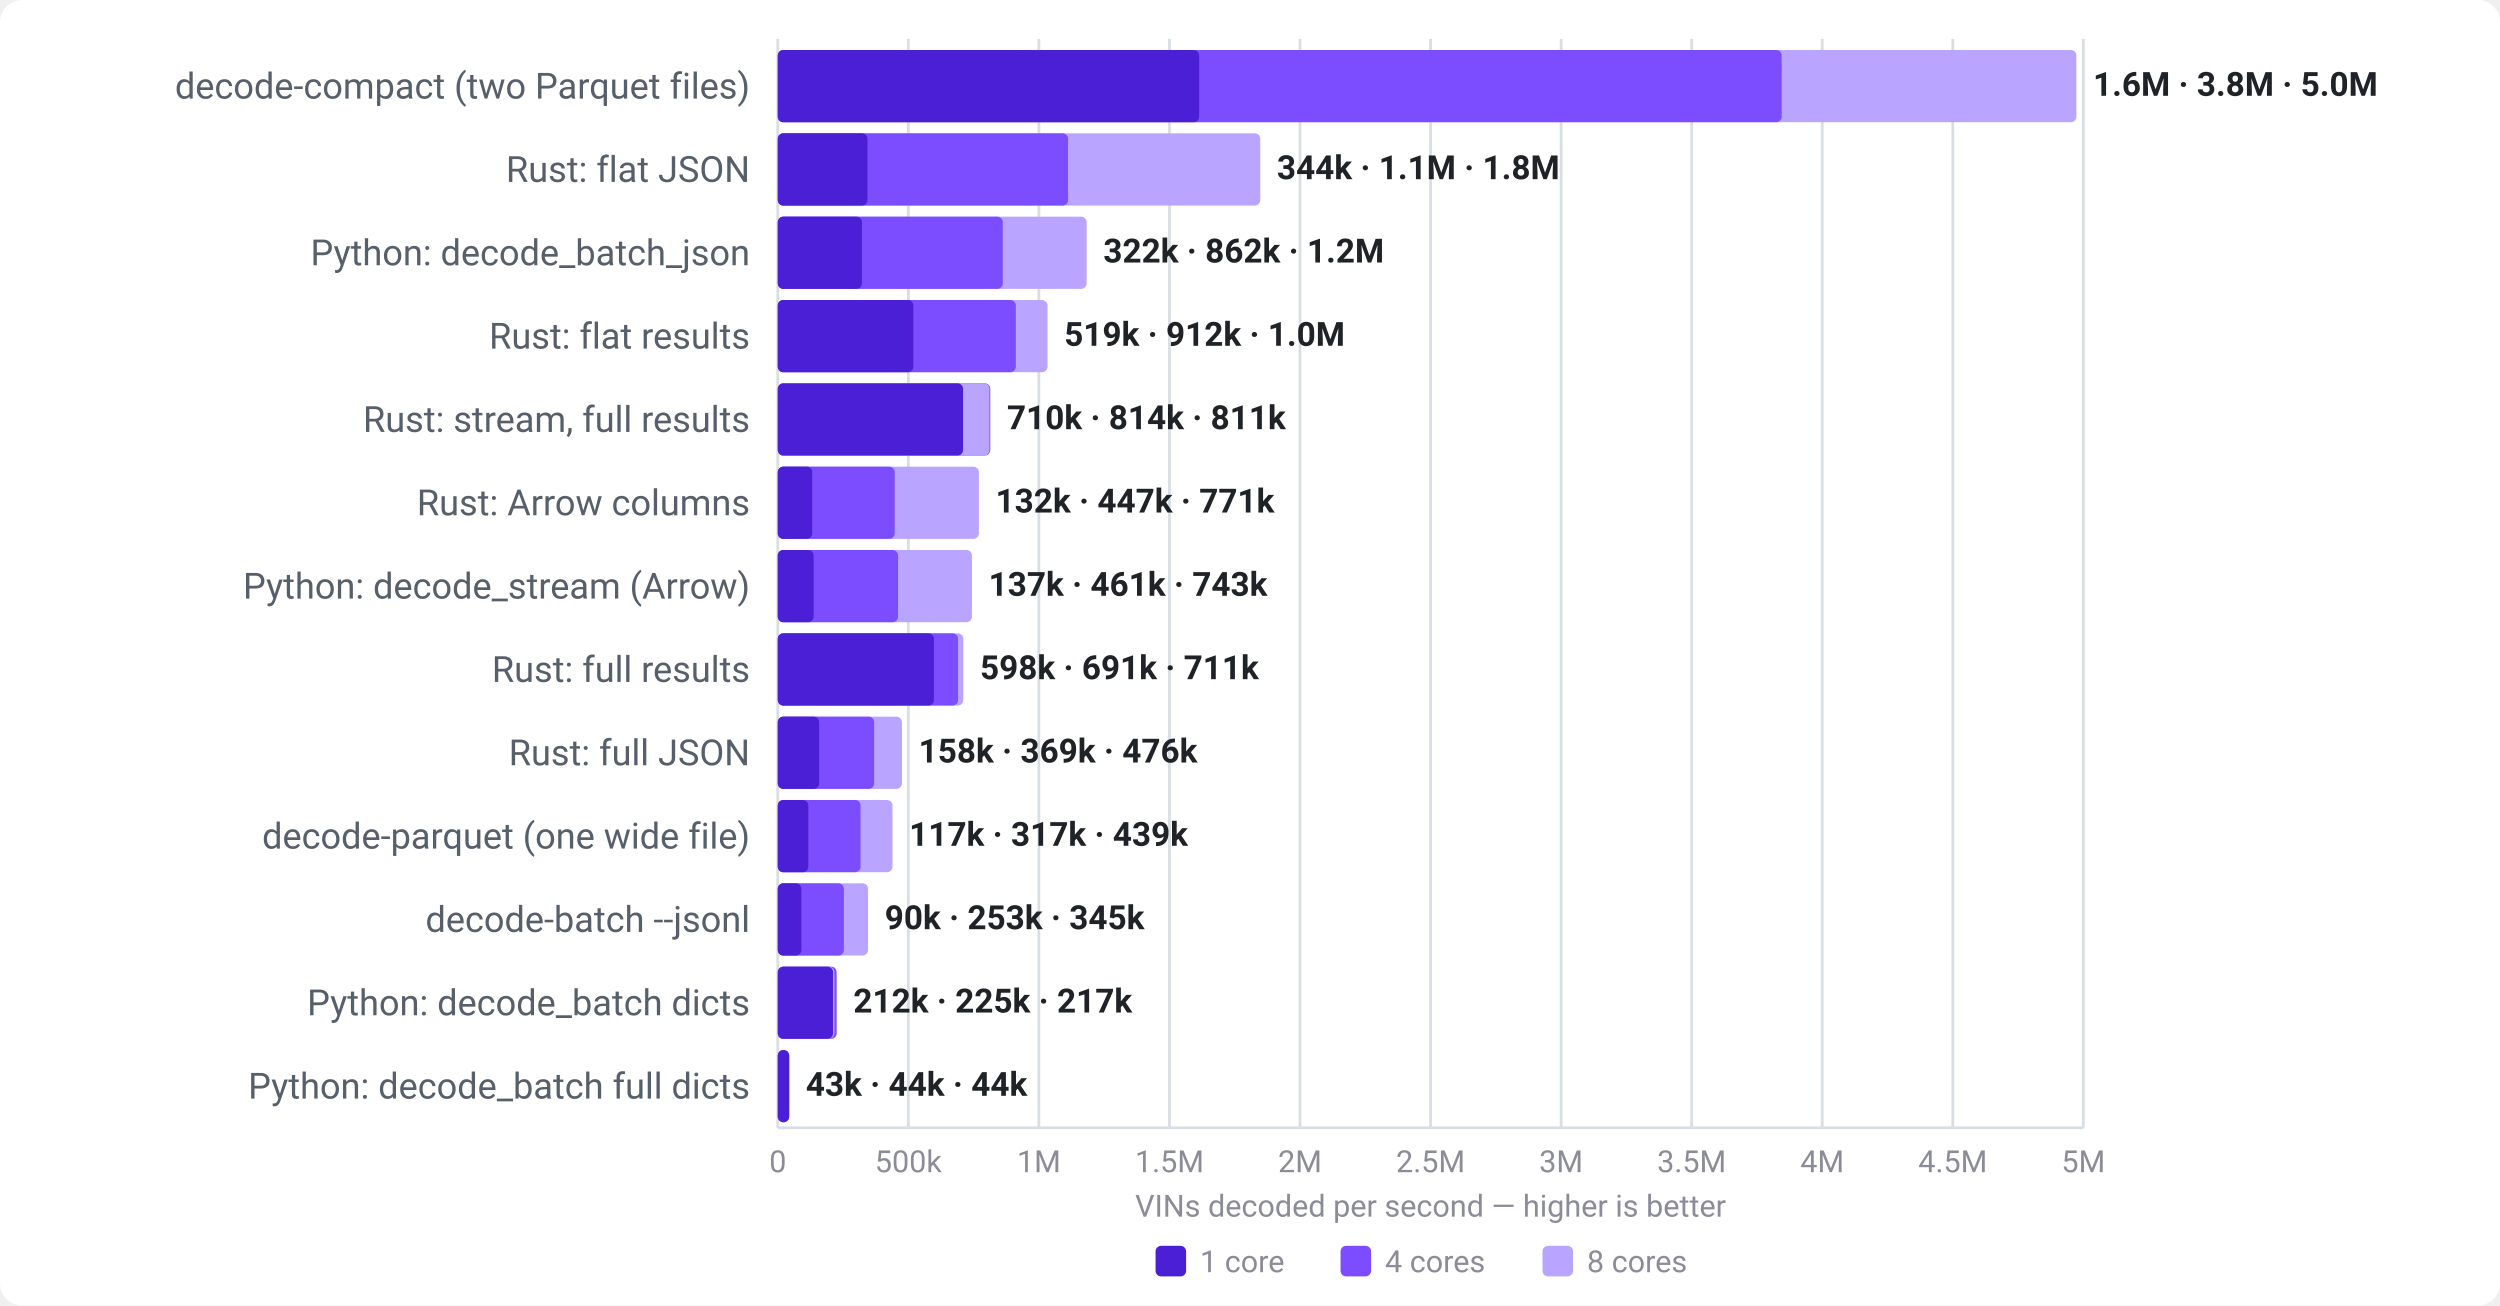
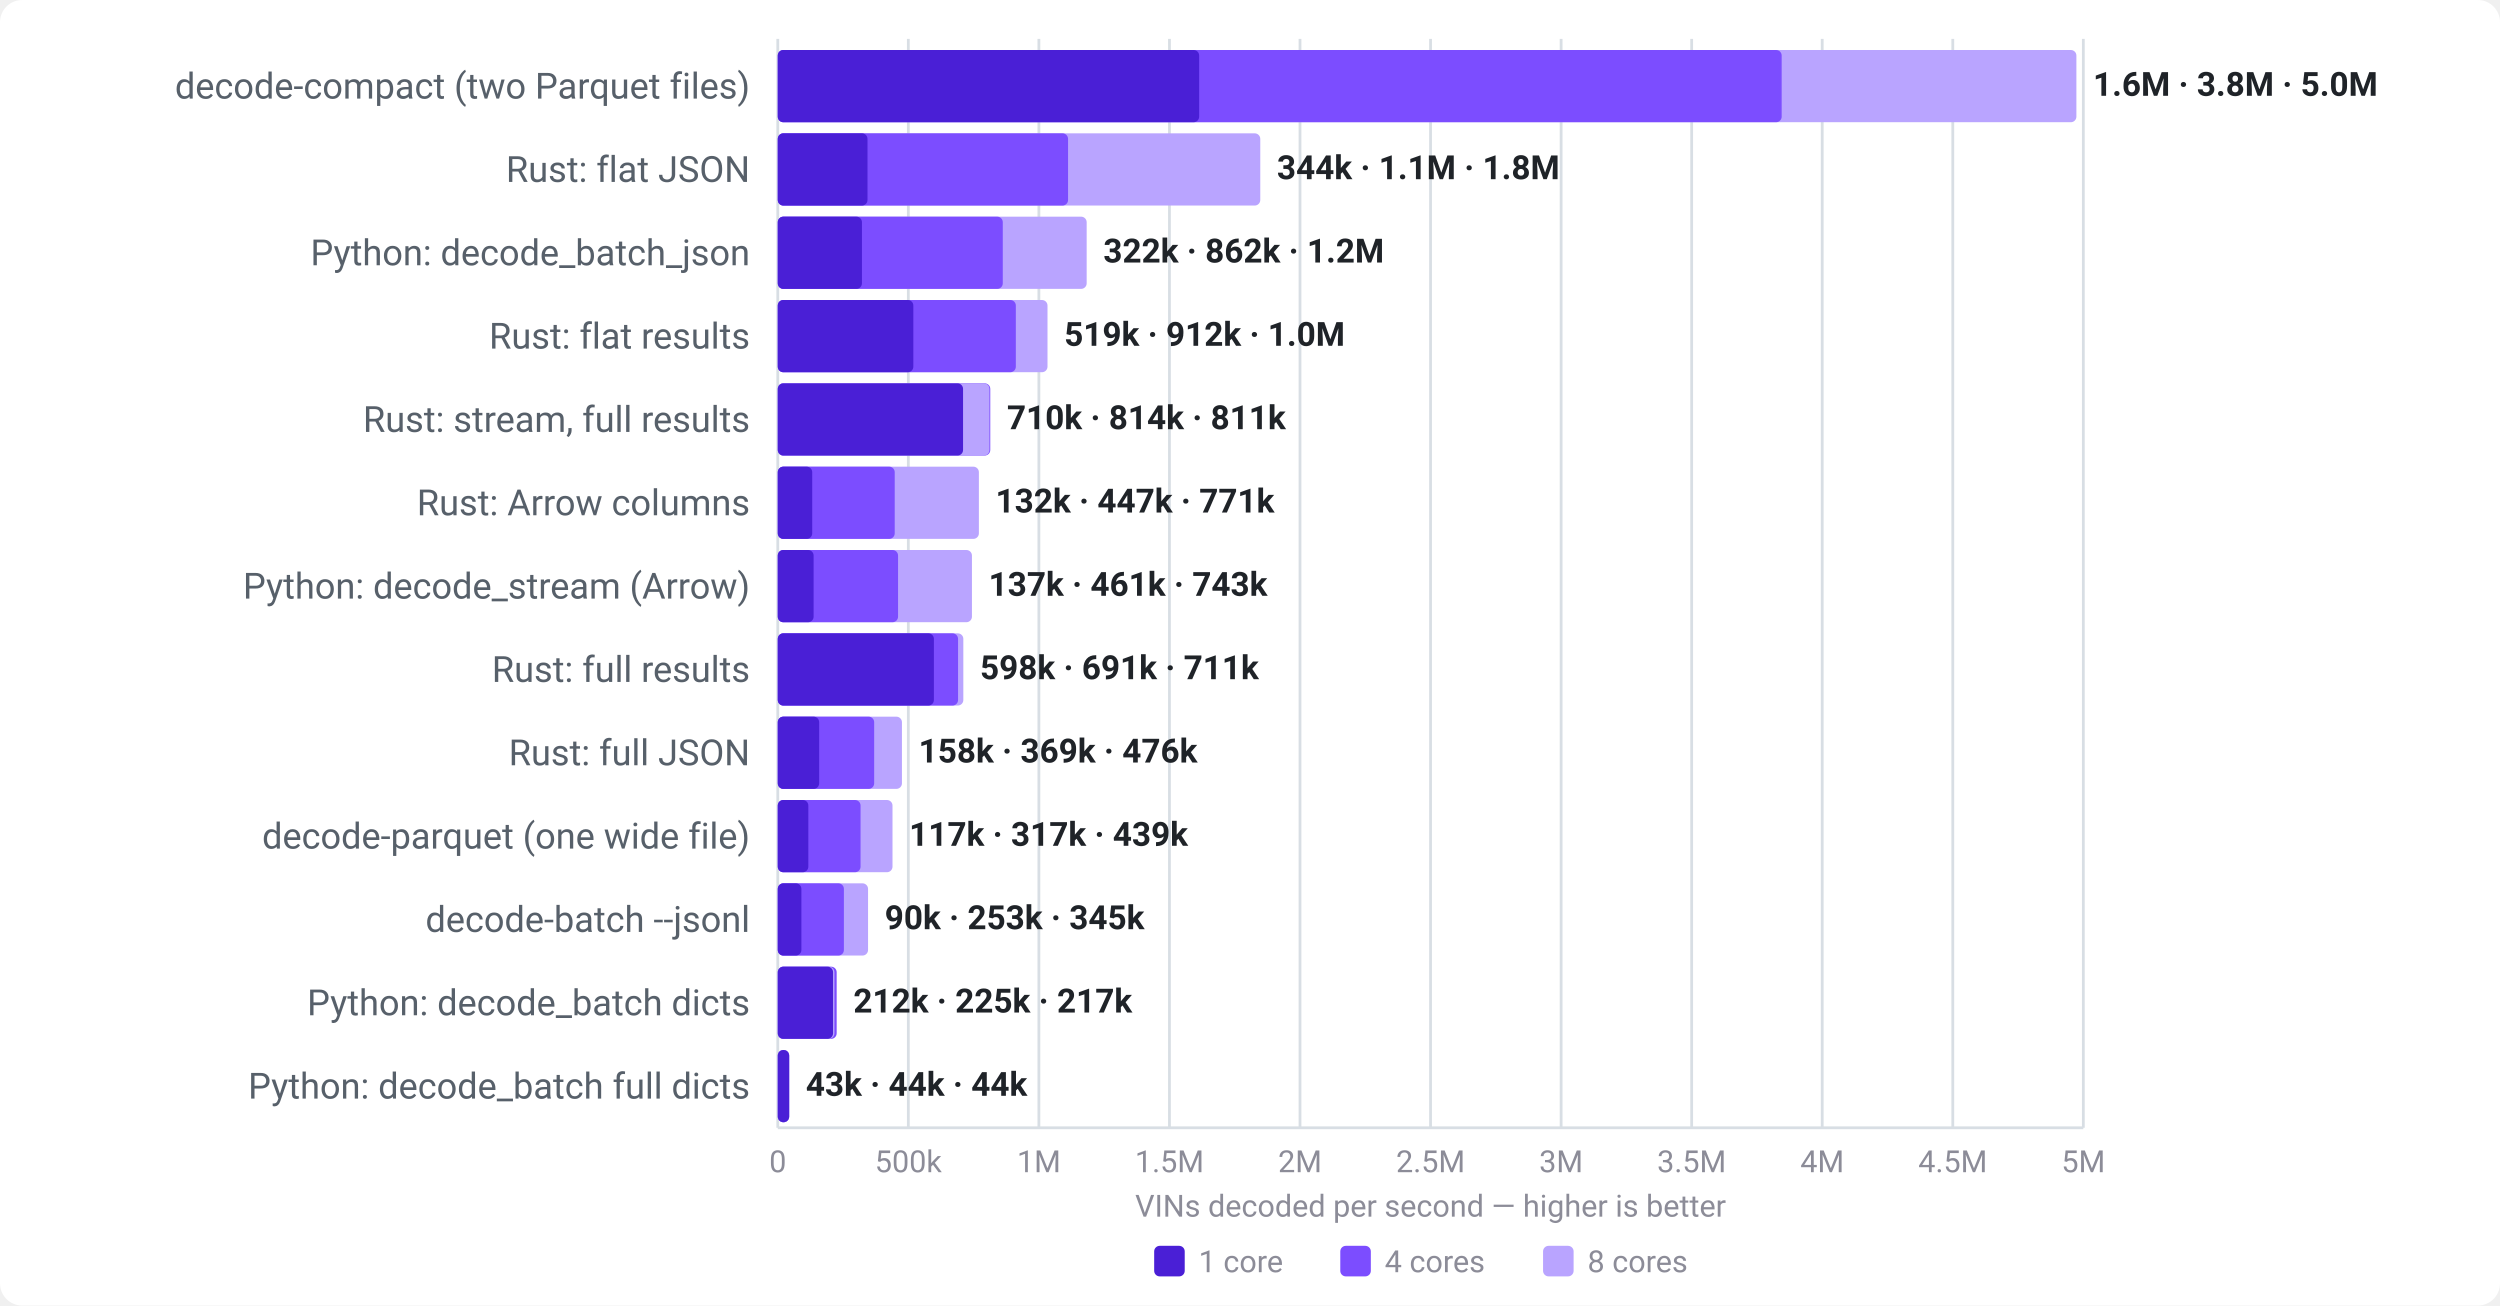
<svg xmlns="http://www.w3.org/2000/svg" viewBox="0 0 900 470" font-family="-apple-system, BlinkMacSystemFont, 'Segoe UI', Roboto, Helvetica, Arial, sans-serif">
  <style>.background{fill:#ffffff}.label{fill:#57606a;font-size:13px}.value{fill:#57606a;font-size:13px}.strong{fill:#1f2328;font-weight:700}.axis{fill:#8c8c98;font-size:11px}.grid{stroke:#d8dee4;stroke-width:1}.bar{fill:#c3aef5}.bar-hi{fill:#7c4dff}.s0{fill:#4a1fd6}.s1{fill:#7c4dff}.s2{fill:#b9a4ff}.s3{fill:#ddd3ff}.on{fill:#ffffff;font-size:11px;font-weight:600}.on2,.on3{fill:#2a1466}.off{fill:#1f2328;font-size:12px;font-weight:600}@media(prefers-color-scheme:dark){.background{fill:#0d1117}.label,.value{fill:#9198a1}.strong,.off{fill:#f0f6fc}.axis{fill:#7d8590}.grid{stroke:#30363d}.bar{fill:#6b5bb0}.bar-hi{fill:#a786ff}.s0{fill:#5b33e0}.s1{fill:#8a63ff}.s2{fill:#b9a4ff}.s3{fill:#ddd3ff}}</style>
  <rect class="background" width="900" height="470" rx="8" />
  <line class="grid" x1="280.0" y1="14" x2="280.0" y2="406" />
  <line class="grid" x1="327.0" y1="14" x2="327.0" y2="406" />
  <line class="grid" x1="374.0" y1="14" x2="374.0" y2="406" />
  <line class="grid" x1="421.0" y1="14" x2="421.0" y2="406" />
  <line class="grid" x1="468.0" y1="14" x2="468.0" y2="406" />
  <line class="grid" x1="515.0" y1="14" x2="515.0" y2="406" />
  <line class="grid" x1="562.0" y1="14" x2="562.0" y2="406" />
  <line class="grid" x1="609.0" y1="14" x2="609.0" y2="406" />
  <line class="grid" x1="656.0" y1="14" x2="656.0" y2="406" />
  <line class="grid" x1="703.0" y1="14" x2="703.0" y2="406" />
  <line class="grid" x1="750.0" y1="14" x2="750.0" y2="406" />
  <text class="label" x="270" y="35.5" text-anchor="end">decode-compact (two Parquet files)</text>
  <rect class="s2" x="280" y="18.0" width="467.5" height="26" rx="2" />
  <rect class="s1" x="280" y="18.0" width="361.4" height="26" rx="2" />
  <rect class="s0" x="280" y="18.0" width="151.7" height="26" rx="2" />
  <text class="off" x="753.5" y="34.5">1.6M · 3.8M · 5.0M</text>
  <text class="label" x="270" y="65.5" text-anchor="end">Rust: flat JSON</text>
  <rect class="s2" x="280" y="48.0" width="173.7" height="26" rx="2" />
  <rect class="s1" x="280" y="48.0" width="104.5" height="26" rx="2" />
  <rect class="s0" x="280" y="48.0" width="32.3" height="26" rx="2" />
  <text class="off" x="459.7" y="64.5">344k · 1.1M · 1.8M</text>
  <text class="label" x="270" y="95.5" text-anchor="end">Python: decode_batch_json</text>
  <rect class="s2" x="280" y="78.0" width="111.2" height="26" rx="2" />
  <rect class="s1" x="280" y="78.0" width="81.0" height="26" rx="2" />
  <rect class="s0" x="280" y="78.0" width="30.3" height="26" rx="2" />
  <text class="off" x="397.2" y="94.5">322k · 862k · 1.2M</text>
  <text class="label" x="270" y="125.5" text-anchor="end">Rust: flat results</text>
  <rect class="s2" x="280" y="108.0" width="97.1" height="26" rx="2" />
  <rect class="s1" x="280" y="108.0" width="85.7" height="26" rx="2" />
  <rect class="s0" x="280" y="108.0" width="48.8" height="26" rx="2" />
  <text class="off" x="383.1" y="124.5">519k · 912k · 1.0M</text>
  <text class="label" x="270" y="155.5" text-anchor="end">Rust: stream, full results</text>
  <rect class="s1" x="280" y="138.0" width="76.5" height="26" rx="2" />
  <rect class="s2" x="280" y="138.0" width="76.2" height="26" rx="2" />
  <rect class="s0" x="280" y="138.0" width="66.7" height="26" rx="2" />
  <text class="off" x="362.5" y="154.5">710k · 814k · 811k</text>
  <text class="label" x="270" y="185.5" text-anchor="end">Rust: Arrow columns</text>
  <rect class="s2" x="280" y="168.0" width="72.4" height="26" rx="2" />
  <rect class="s1" x="280" y="168.0" width="42.1" height="26" rx="2" />
  <rect class="s0" x="280" y="168.0" width="12.4" height="26" rx="2" />
  <text class="off" x="358.4" y="184.5">132k · 447k · 771k</text>
  <text class="label" x="270" y="215.5" text-anchor="end">Python: decode_stream (Arrow)</text>
  <rect class="s2" x="280" y="198.0" width="69.9" height="26" rx="2" />
  <rect class="s1" x="280" y="198.0" width="43.3" height="26" rx="2" />
  <rect class="s0" x="280" y="198.0" width="12.9" height="26" rx="2" />
  <text class="off" x="355.9" y="214.5">137k · 461k · 743k</text>
  <text class="label" x="270" y="245.5" text-anchor="end">Rust: full results</text>
  <rect class="s2" x="280" y="228.0" width="66.8" height="26" rx="2" />
  <rect class="s1" x="280" y="228.0" width="64.9" height="26" rx="2" />
  <rect class="s0" x="280" y="228.0" width="56.2" height="26" rx="2" />
  <text class="off" x="352.8" y="244.5">598k · 691k · 711k</text>
  <text class="label" x="270" y="275.5" text-anchor="end">Rust: full JSON</text>
  <rect class="s2" x="280" y="258.0" width="44.7" height="26" rx="2" />
  <rect class="s1" x="280" y="258.0" width="34.7" height="26" rx="2" />
  <rect class="s0" x="280" y="258.0" width="14.9" height="26" rx="2" />
  <text class="off" x="330.7" y="274.5">158k · 369k · 476k</text>
  <text class="label" x="270" y="305.5" text-anchor="end">decode-parquet (one wide file)</text>
  <rect class="s2" x="280" y="288.0" width="41.3" height="26" rx="2" />
  <rect class="s1" x="280" y="288.0" width="29.8" height="26" rx="2" />
  <rect class="s0" x="280" y="288.0" width="11.0" height="26" rx="2" />
  <text class="off" x="327.3" y="304.5">117k · 317k · 439k</text>
  <text class="label" x="270" y="335.5" text-anchor="end">decode-batch --jsonl</text>
  <rect class="s2" x="280" y="318.0" width="32.5" height="26" rx="2" />
  <rect class="s1" x="280" y="318.0" width="23.8" height="26" rx="2" />
  <rect class="s0" x="280" y="318.0" width="8.5" height="26" rx="2" />
  <text class="off" x="318.5" y="334.5">90k · 253k · 345k</text>
  <text class="label" x="270" y="365.5" text-anchor="end">Python: decode_batch dicts</text>
  <rect class="s1" x="280" y="348.0" width="21.2" height="26" rx="2" />
  <rect class="s2" x="280" y="348.0" width="20.4" height="26" rx="2" />
  <rect class="s0" x="280" y="348.0" width="19.9" height="26" rx="2" />
  <text class="off" x="307.2" y="364.5">212k · 225k · 217k</text>
  <text class="label" x="270" y="395.5" text-anchor="end">Python: decode_batch full dicts</text>
  <rect class="s1" x="280" y="378.0" width="4.1" height="26" rx="2" />
  <rect class="s2" x="280" y="378.0" width="4.1" height="26" rx="2" />
  <rect class="s0" x="280" y="378.0" width="4.1" height="26" rx="2" />
  <text class="off" x="290.1" y="394.5">43k · 44k · 44k</text>
  <line class="grid" x1="280" y1="406" x2="750" y2="406" />
  <text class="axis" x="280.0" y="422" text-anchor="middle">0</text>
  <text class="axis" x="327.0" y="422" text-anchor="middle">500k</text>
  <text class="axis" x="374.0" y="422" text-anchor="middle">1M</text>
  <text class="axis" x="421.0" y="422" text-anchor="middle">1.5M</text>
  <text class="axis" x="468.0" y="422" text-anchor="middle">2M</text>
  <text class="axis" x="515.0" y="422" text-anchor="middle">2.5M</text>
  <text class="axis" x="562.0" y="422" text-anchor="middle">3M</text>
  <text class="axis" x="609.0" y="422" text-anchor="middle">3.5M</text>
  <text class="axis" x="656.0" y="422" text-anchor="middle">4M</text>
  <text class="axis" x="703.0" y="422" text-anchor="middle">4.5M</text>
  <text class="axis" x="750.0" y="422" text-anchor="middle">5M</text>
  <text class="axis" x="515.0" y="438" text-anchor="middle">VINs decoded per second — higher is better</text>
-   <rect class="s0" x="416.0" y="448.5" width="11" height="11" rx="2" />
-   <text class="axis" x="432.0" y="458.0">1 core</text>
-   <rect class="s1" x="482.6" y="448.5" width="11" height="11" rx="2" />
-   <text class="axis" x="498.6" y="458.0">4 cores</text>
-   <rect class="s2" x="555.3" y="448.5" width="11" height="11" rx="2" />
-   <text class="axis" x="571.3" y="458.0">8 cores</text>
+   <rect class="s0" x="415.5" y="448.5" width="11" height="11" rx="2" />
+   <text class="axis" x="431.5" y="458.0">1 core</text>
+   <rect class="s1" x="482.5" y="448.5" width="11" height="11" rx="2" />
+   <text class="axis" x="498.5" y="458.0">4 cores</text>
+   <rect class="s2" x="555.5" y="448.5" width="11" height="11" rx="2" />
+   <text class="axis" x="571.5" y="458.0">8 cores</text>
</svg>
